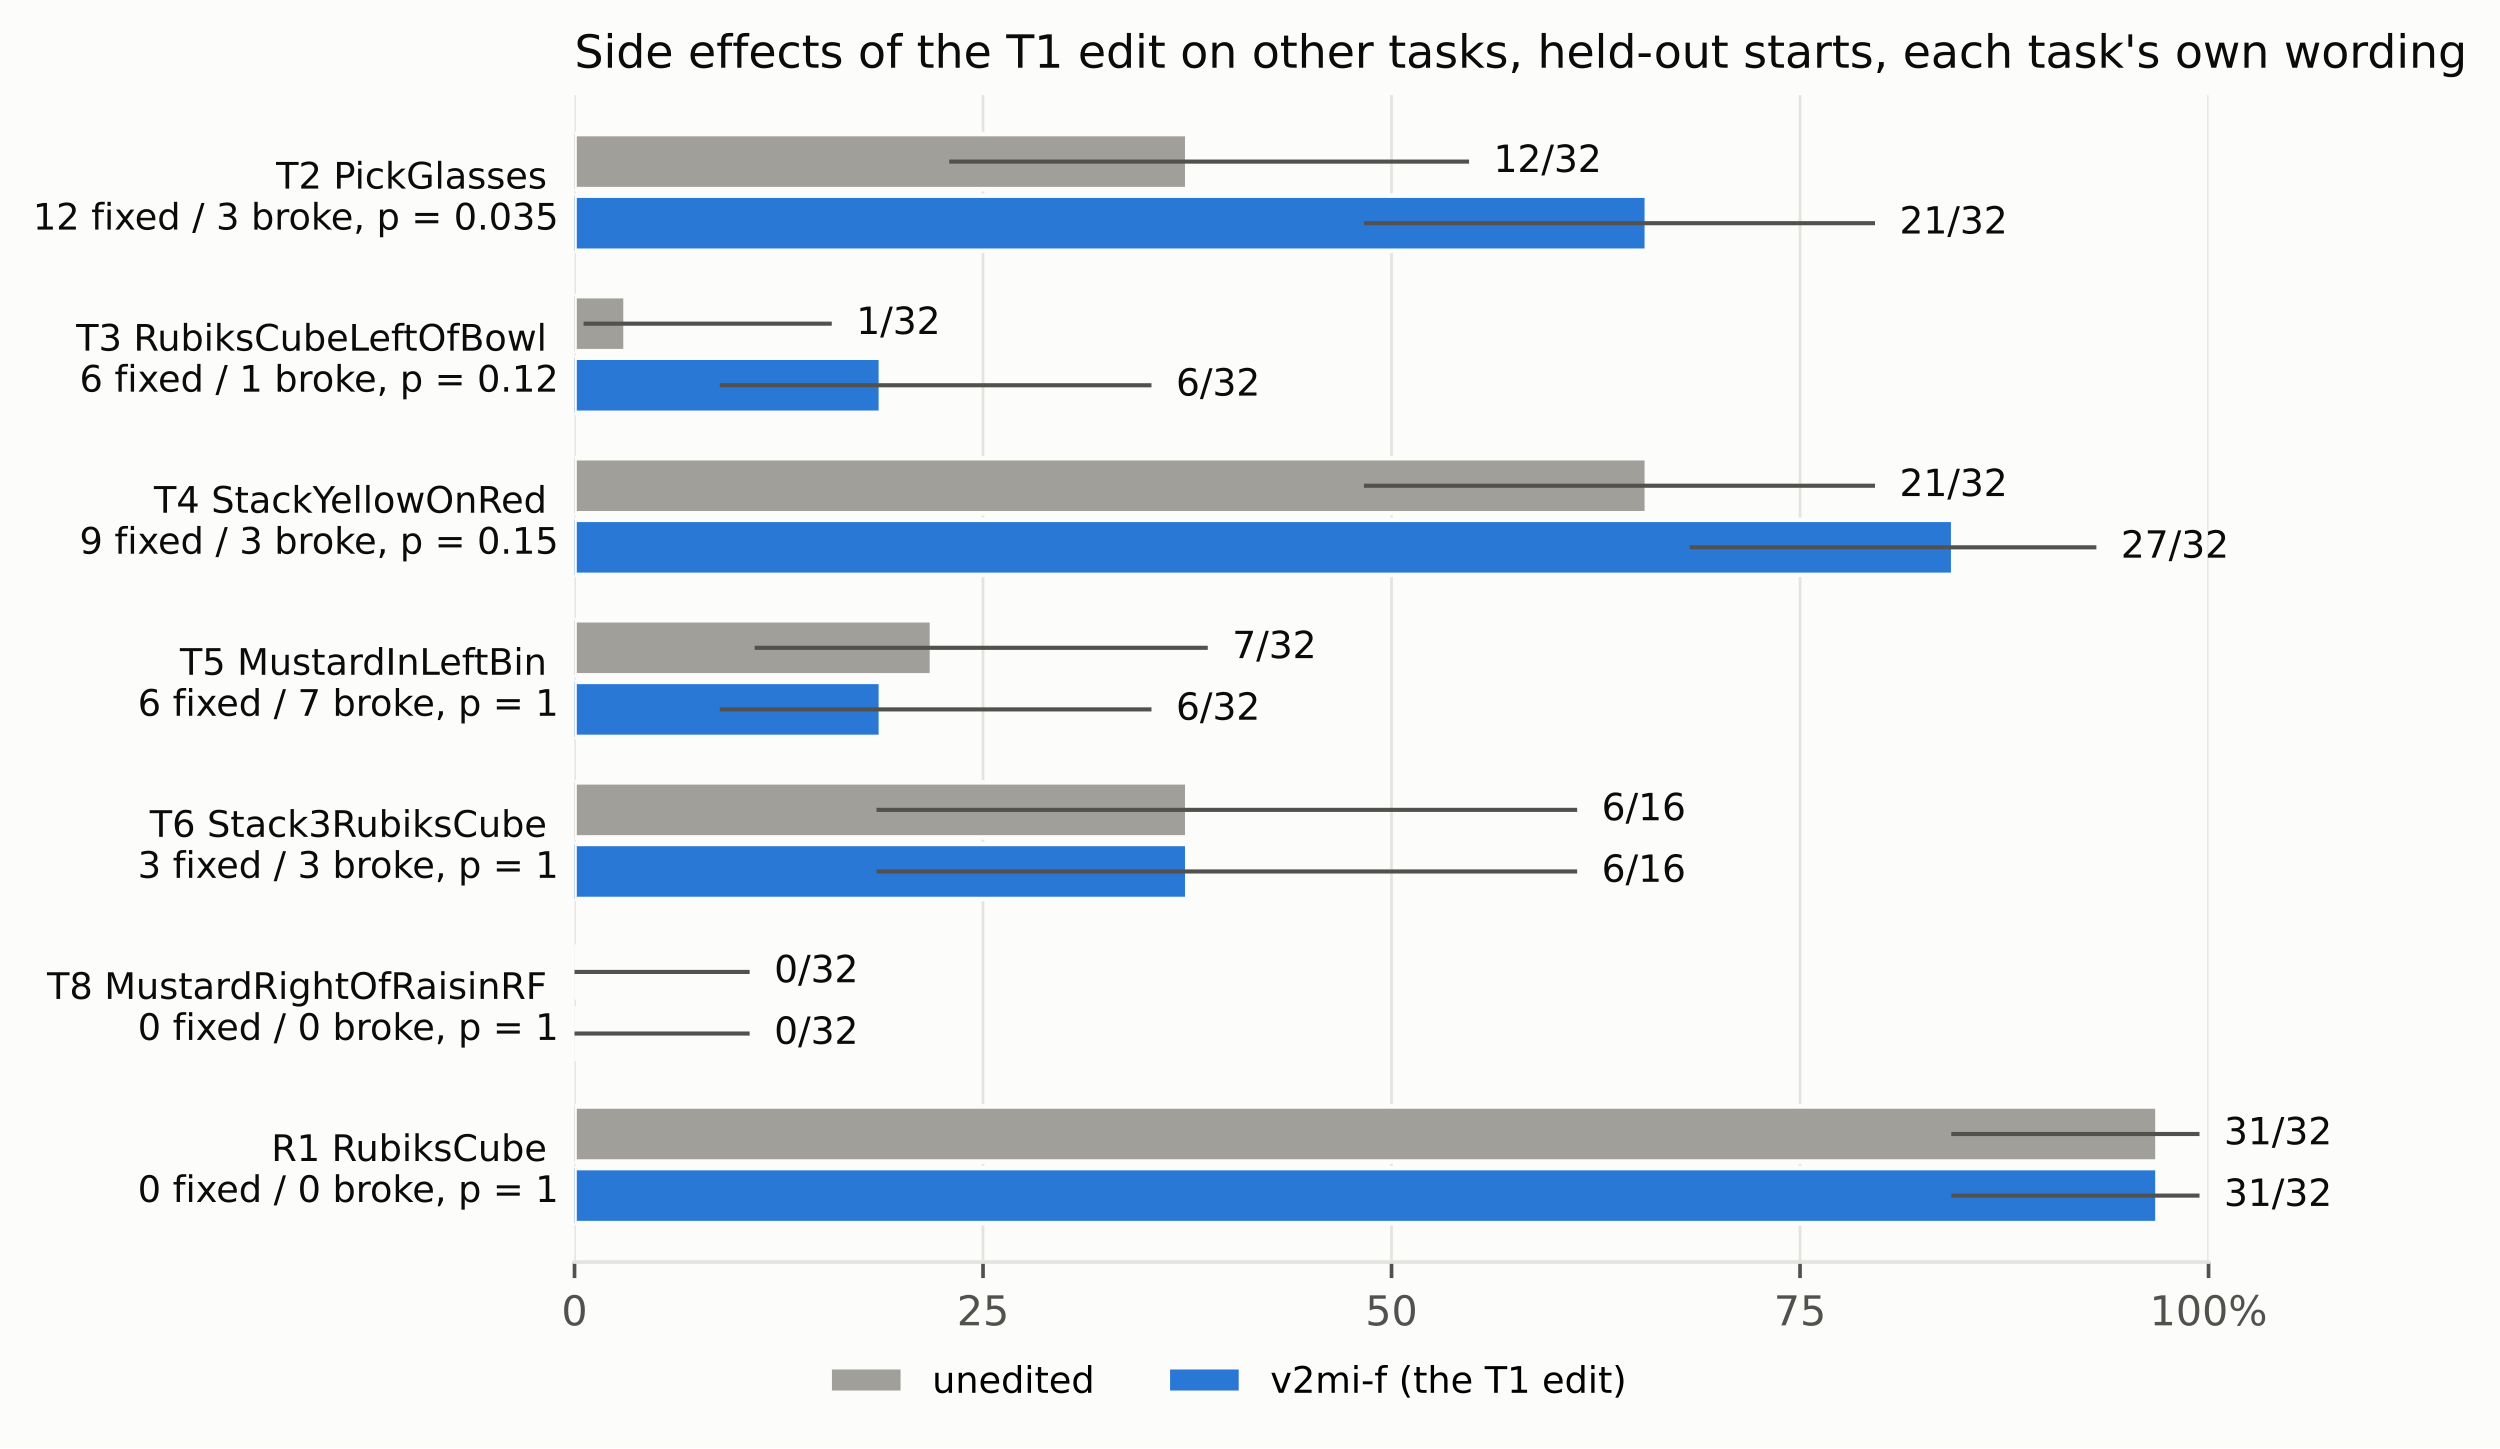
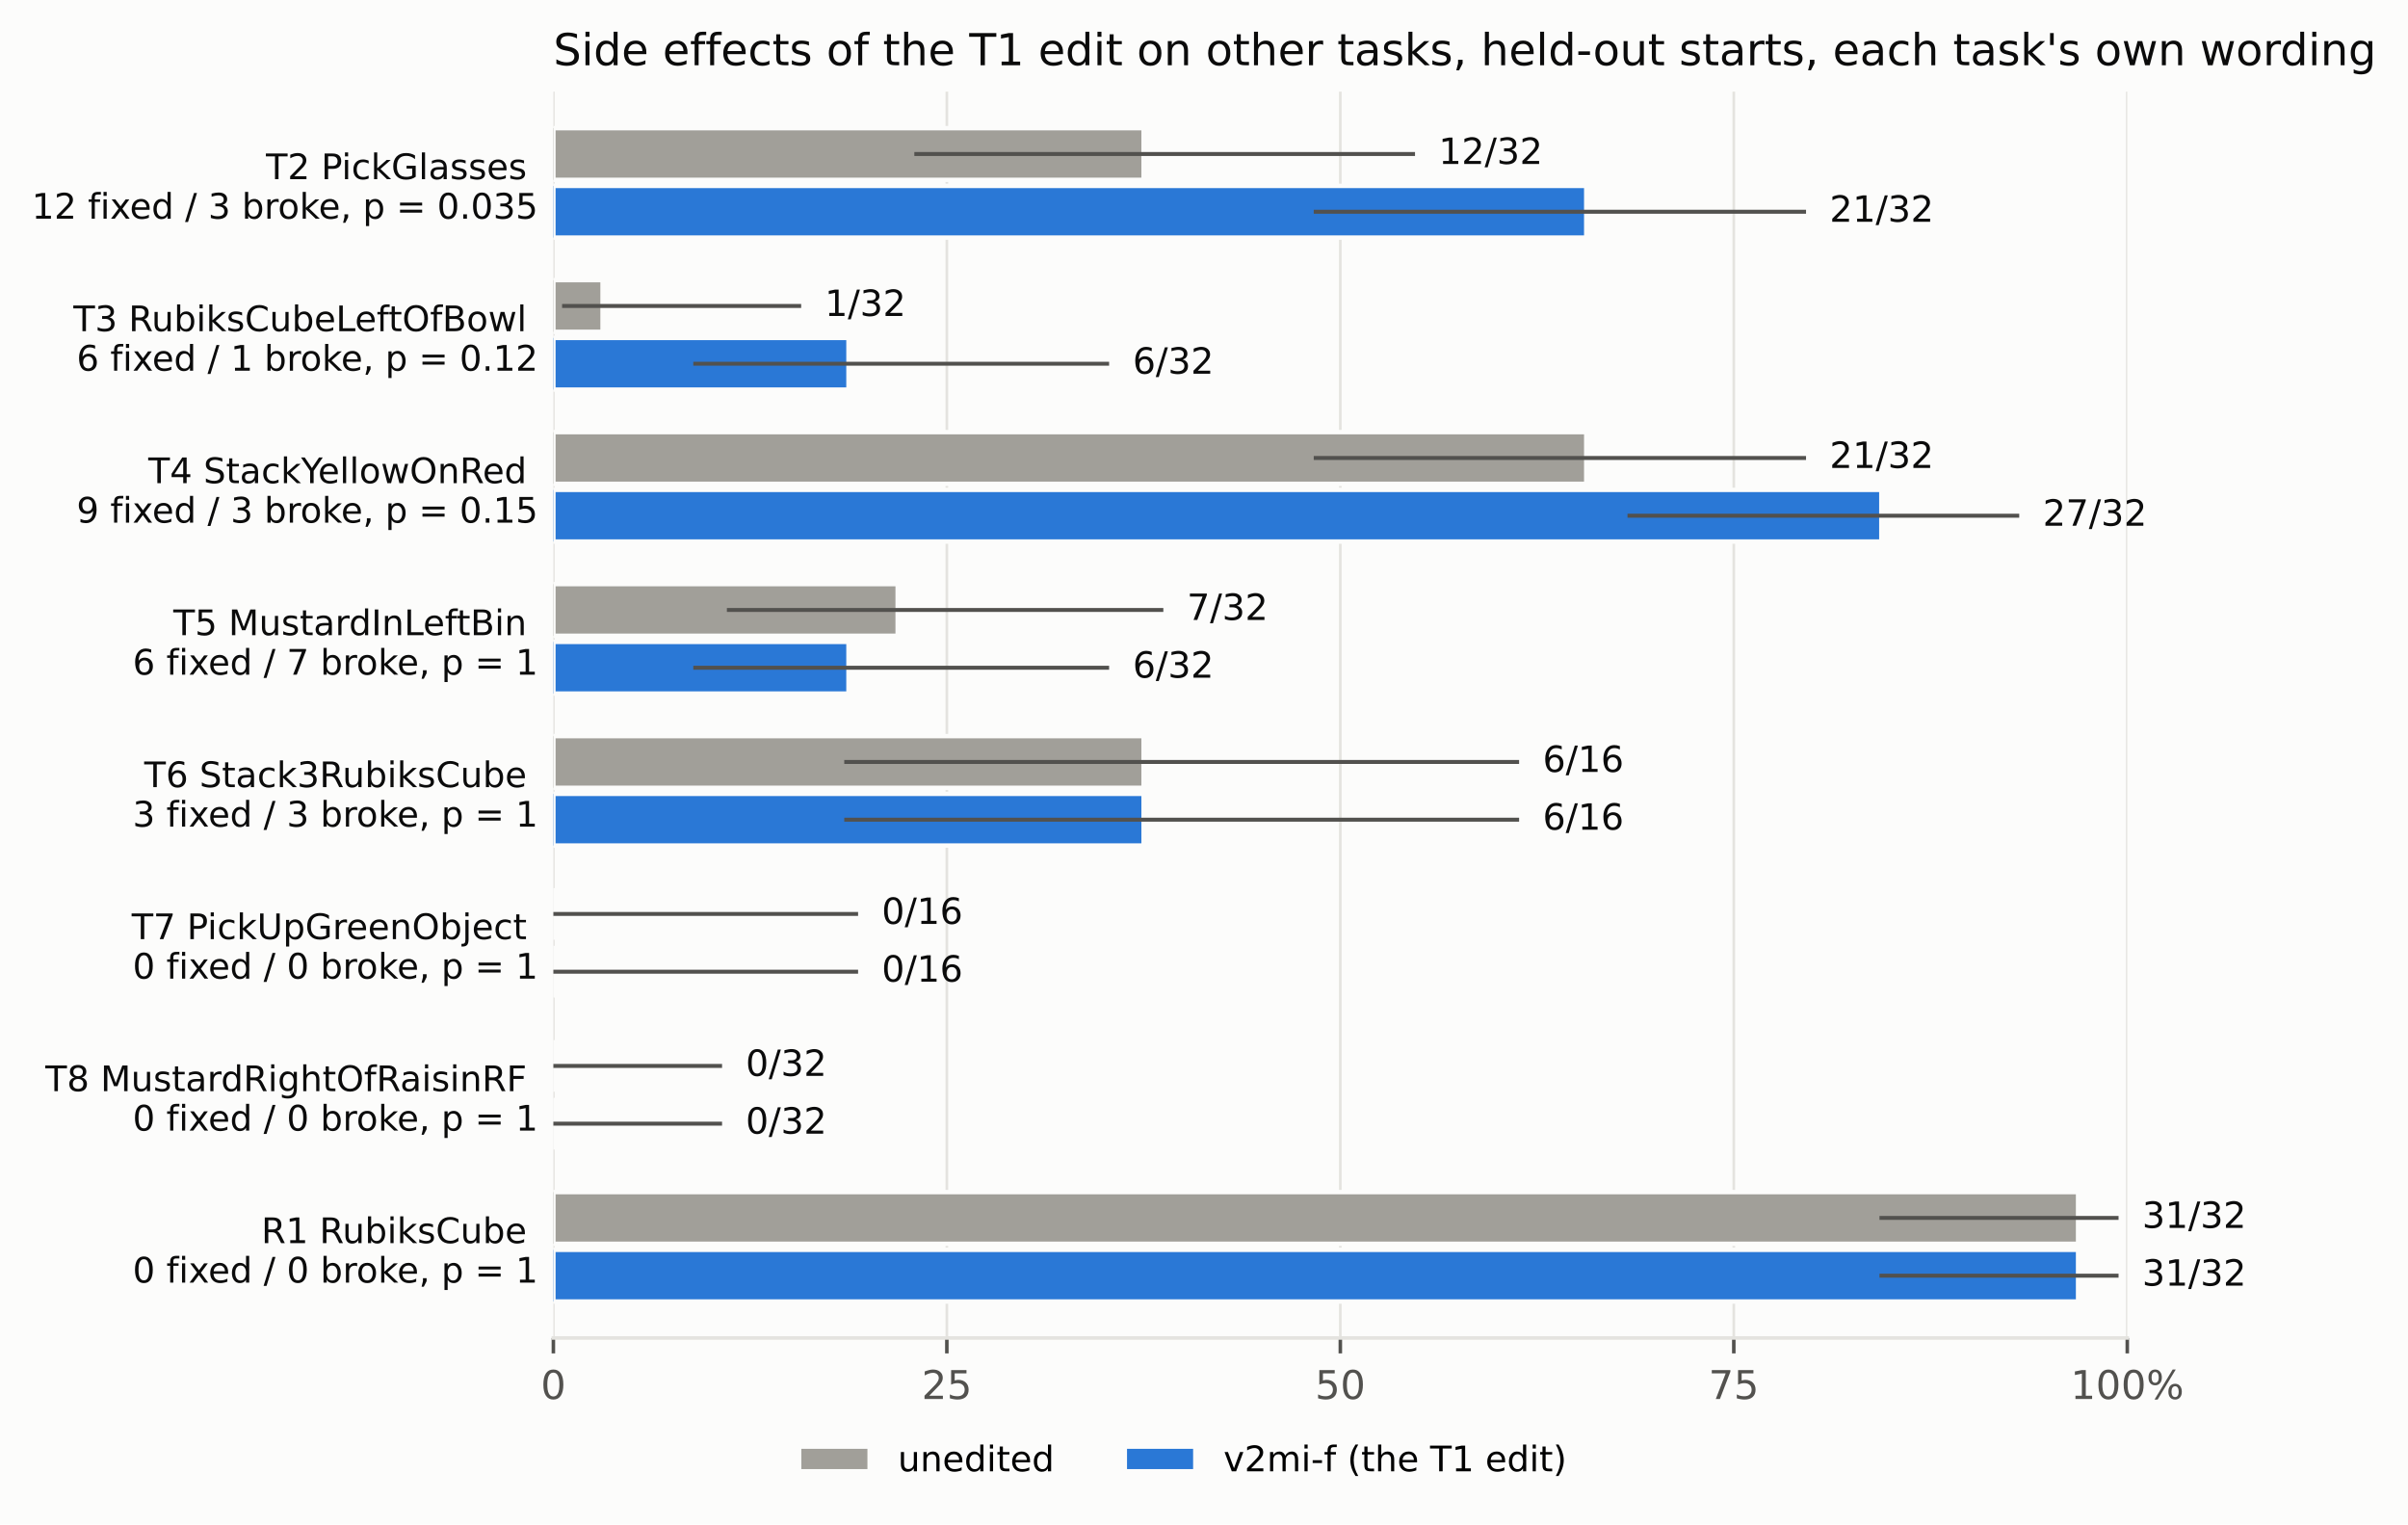
- <svg xmlns="http://www.w3.org/2000/svg" xmlns:xlink="http://www.w3.org/1999/xlink" width="546.381pt" height="316.466pt" viewBox="0 0 546.381 316.466" version="1.1">
+ <svg xmlns="http://www.w3.org/2000/svg" xmlns:xlink="http://www.w3.org/1999/xlink" width="546.381pt" height="345.85pt" viewBox="0 0 546.381 345.85" version="1.1">
  <defs>
    <style type="text/css">*{stroke-linejoin: round; stroke-linecap: butt}</style>
  </defs>
  <g id="figure_1">
    <g id="patch_1">
-       <path d="M 0 316.466  L 546.381 316.466  L 546.381 0  L 0 0  z " style="fill: #fcfcfb" />
+       <path d="M 0 345.85  L 546.381 345.85  L 546.381 0  L 0 0  z " style="fill: #fcfcfb" />
    </g>
    <g id="axes_1">
      <g id="patch_2">
-         <path d="M 125.562 275.822  L 482.683 275.822  L 482.683 20.798  L 125.562 20.798  z " style="fill: #fcfcfb" />
+         <path d="M 125.562 303.542  L 482.683 303.542  L 482.683 20.798  L 125.562 20.798  z " style="fill: #fcfcfb" />
      </g>
      <g id="matplotlib.axis_1">
        <g id="xtick_1">
          <g id="line2d_1">
-             <path d="M 125.562 275.822  L 125.562 20.798  " clip-path="url(#p1eb3148f15)" style="fill: none; stroke: #e4e3df; stroke-width: 0.6; stroke-linecap: square" />
+             <path d="M 125.562 303.542  L 125.562 20.798  " clip-path="url(#pb91e92bc85)" style="fill: none; stroke: #e4e3df; stroke-width: 0.6; stroke-linecap: square" />
          </g>
          <g id="line2d_2">
            <defs>
-               <path id="mda7a847061" d="M 0 0  L 0 3.5  " style="stroke: #52514e; stroke-width: 0.8" />
+               <path id="m18c46b52cd" d="M 0 0  L 0 3.5  " style="stroke: #52514e; stroke-width: 0.8" />
            </defs>
            <g>
-               <use xlink:href="#mda7a847061" x="125.562" y="275.822" style="fill: #52514e; stroke: #52514e; stroke-width: 0.8" />
+               <use xlink:href="#m18c46b52cd" x="125.562" y="303.542" style="fill: #52514e; stroke: #52514e; stroke-width: 0.8" />
            </g>
          </g>
          <g id="text_1">
-             <text style="font-size: 9px; font-family: 'DejaVu Sans'; text-anchor: middle; fill: #52514e" x="125.562" y="289.661" transform="rotate(-0 125.5625 289.661)">0</text>
+             <text style="font-size: 9px; font-family: 'DejaVu Sans'; text-anchor: middle; fill: #52514e" x="125.562" y="317.381" transform="rotate(-0 125.5625 317.381)">0</text>
          </g>
        </g>
        <g id="xtick_2">
          <g id="line2d_3">
-             <path d="M 214.843 275.822  L 214.843 20.798  " clip-path="url(#p1eb3148f15)" style="fill: none; stroke: #e4e3df; stroke-width: 0.6; stroke-linecap: square" />
+             <path d="M 214.843 303.542  L 214.843 20.798  " clip-path="url(#pb91e92bc85)" style="fill: none; stroke: #e4e3df; stroke-width: 0.6; stroke-linecap: square" />
          </g>
          <g id="line2d_4">
            <g>
-               <use xlink:href="#mda7a847061" x="214.843" y="275.822" style="fill: #52514e; stroke: #52514e; stroke-width: 0.8" />
+               <use xlink:href="#m18c46b52cd" x="214.843" y="303.542" style="fill: #52514e; stroke: #52514e; stroke-width: 0.8" />
            </g>
          </g>
          <g id="text_2">
-             <text style="font-size: 9px; font-family: 'DejaVu Sans'; text-anchor: middle; fill: #52514e" x="214.843" y="289.661" transform="rotate(-0 214.8425 289.661)">25</text>
+             <text style="font-size: 9px; font-family: 'DejaVu Sans'; text-anchor: middle; fill: #52514e" x="214.843" y="317.381" transform="rotate(-0 214.8425 317.381)">25</text>
          </g>
        </g>
        <g id="xtick_3">
          <g id="line2d_5">
-             <path d="M 304.123 275.822  L 304.123 20.798  " clip-path="url(#p1eb3148f15)" style="fill: none; stroke: #e4e3df; stroke-width: 0.6; stroke-linecap: square" />
+             <path d="M 304.123 303.542  L 304.123 20.798  " clip-path="url(#pb91e92bc85)" style="fill: none; stroke: #e4e3df; stroke-width: 0.6; stroke-linecap: square" />
          </g>
          <g id="line2d_6">
            <g>
-               <use xlink:href="#mda7a847061" x="304.123" y="275.822" style="fill: #52514e; stroke: #52514e; stroke-width: 0.8" />
+               <use xlink:href="#m18c46b52cd" x="304.123" y="303.542" style="fill: #52514e; stroke: #52514e; stroke-width: 0.8" />
            </g>
          </g>
          <g id="text_3">
-             <text style="font-size: 9px; font-family: 'DejaVu Sans'; text-anchor: middle; fill: #52514e" x="304.123" y="289.661" transform="rotate(-0 304.1225 289.661)">50</text>
+             <text style="font-size: 9px; font-family: 'DejaVu Sans'; text-anchor: middle; fill: #52514e" x="304.123" y="317.381" transform="rotate(-0 304.1225 317.381)">50</text>
          </g>
        </g>
        <g id="xtick_4">
          <g id="line2d_7">
-             <path d="M 393.402 275.822  L 393.402 20.798  " clip-path="url(#p1eb3148f15)" style="fill: none; stroke: #e4e3df; stroke-width: 0.6; stroke-linecap: square" />
+             <path d="M 393.402 303.542  L 393.402 20.798  " clip-path="url(#pb91e92bc85)" style="fill: none; stroke: #e4e3df; stroke-width: 0.6; stroke-linecap: square" />
          </g>
          <g id="line2d_8">
            <g>
-               <use xlink:href="#mda7a847061" x="393.402" y="275.822" style="fill: #52514e; stroke: #52514e; stroke-width: 0.8" />
+               <use xlink:href="#m18c46b52cd" x="393.402" y="303.542" style="fill: #52514e; stroke: #52514e; stroke-width: 0.8" />
            </g>
          </g>
          <g id="text_4">
-             <text style="font-size: 9px; font-family: 'DejaVu Sans'; text-anchor: middle; fill: #52514e" x="393.402" y="289.661" transform="rotate(-0 393.4025 289.661)">75</text>
+             <text style="font-size: 9px; font-family: 'DejaVu Sans'; text-anchor: middle; fill: #52514e" x="393.402" y="317.381" transform="rotate(-0 393.4025 317.381)">75</text>
          </g>
        </g>
        <g id="xtick_5">
          <g id="line2d_9">
-             <path d="M 482.683 275.822  L 482.683 20.798  " clip-path="url(#p1eb3148f15)" style="fill: none; stroke: #e4e3df; stroke-width: 0.6; stroke-linecap: square" />
+             <path d="M 482.683 303.542  L 482.683 20.798  " clip-path="url(#pb91e92bc85)" style="fill: none; stroke: #e4e3df; stroke-width: 0.6; stroke-linecap: square" />
          </g>
          <g id="line2d_10">
            <g>
-               <use xlink:href="#mda7a847061" x="482.683" y="275.822" style="fill: #52514e; stroke: #52514e; stroke-width: 0.8" />
+               <use xlink:href="#m18c46b52cd" x="482.683" y="303.542" style="fill: #52514e; stroke: #52514e; stroke-width: 0.8" />
            </g>
          </g>
          <g id="text_5">
-             <text style="font-size: 9px; font-family: 'DejaVu Sans'; text-anchor: middle; fill: #52514e" x="482.683" y="289.661" transform="rotate(-0 482.6825 289.661)">100%</text>
+             <text style="font-size: 9px; font-family: 'DejaVu Sans'; text-anchor: middle; fill: #52514e" x="482.683" y="317.381" transform="rotate(-0 482.6825 317.381)">100%</text>
          </g>
        </g>
      </g>
      <g id="matplotlib.axis_2">
        <g id="ytick_1">
          <g id="line2d_11" />
          <g id="text_6">
-             <text style="font-size: 8px; font-family: 'DejaVu Sans'; fill: #0b0b0b" transform="translate(60.355 41.21856)">T2  PickGlasses</text>
-             <text style="font-size: 8px; font-family: 'DejaVu Sans'; fill: #0b0b0b" transform="translate(7.2 50.17681)">12 fixed / 3 broke, p = 0.035</text>
+             <text style="font-size: 8px; font-family: 'DejaVu Sans'; fill: #0b0b0b" transform="translate(60.355 40.65515)">T2  PickGlasses</text>
+             <text style="font-size: 8px; font-family: 'DejaVu Sans'; fill: #0b0b0b" transform="translate(7.2 49.6134)">12 fixed / 3 broke, p = 0.035</text>
          </g>
        </g>
        <g id="ytick_2">
          <g id="line2d_12" />
          <g id="text_7">
-             <text style="font-size: 8px; font-family: 'DejaVu Sans'; fill: #0b0b0b" transform="translate(16.65875 76.63856)">T3  RubiksCubeLeftOfBowl</text>
-             <text style="font-size: 8px; font-family: 'DejaVu Sans'; fill: #0b0b0b" transform="translate(17.38 85.59681)">6 fixed / 1 broke, p = 0.12</text>
+             <text style="font-size: 8px; font-family: 'DejaVu Sans'; fill: #0b0b0b" transform="translate(16.65875 75.13612)">T3  RubiksCubeLeftOfBowl</text>
+             <text style="font-size: 8px; font-family: 'DejaVu Sans'; fill: #0b0b0b" transform="translate(17.38 84.09437)">6 fixed / 1 broke, p = 0.12</text>
          </g>
        </g>
        <g id="ytick_3">
          <g id="line2d_13" />
          <g id="text_8">
-             <text style="font-size: 8px; font-family: 'DejaVu Sans'; fill: #0b0b0b" transform="translate(33.65375 112.0586)">T4  StackYellowOnRed</text>
-             <text style="font-size: 8px; font-family: 'DejaVu Sans'; fill: #0b0b0b" transform="translate(17.38 121.0168)">9 fixed / 3 broke, p = 0.15</text>
+             <text style="font-size: 8px; font-family: 'DejaVu Sans'; fill: #0b0b0b" transform="translate(33.65375 109.6171)">T4  StackYellowOnRed</text>
+             <text style="font-size: 8px; font-family: 'DejaVu Sans'; fill: #0b0b0b" transform="translate(17.38 118.5753)">9 fixed / 3 broke, p = 0.15</text>
          </g>
        </g>
        <g id="ytick_4">
          <g id="line2d_14" />
          <g id="text_9">
-             <text style="font-size: 8px; font-family: 'DejaVu Sans'; fill: #0b0b0b" transform="translate(39.33125 147.4786)">T5  MustardInLeftBin</text>
-             <text style="font-size: 8px; font-family: 'DejaVu Sans'; fill: #0b0b0b" transform="translate(30.1025 156.4368)">6 fixed / 7 broke, p = 1</text>
+             <text style="font-size: 8px; font-family: 'DejaVu Sans'; fill: #0b0b0b" transform="translate(39.33125 144.0981)">T5  MustardInLeftBin</text>
+             <text style="font-size: 8px; font-family: 'DejaVu Sans'; fill: #0b0b0b" transform="translate(30.1025 153.0563)">6 fixed / 7 broke, p = 1</text>
          </g>
        </g>
        <g id="ytick_5">
          <g id="line2d_15" />
          <g id="text_10">
-             <text style="font-size: 8px; font-family: 'DejaVu Sans'; fill: #0b0b0b" transform="translate(32.735 182.8986)">T6  Stack3RubiksCube</text>
-             <text style="font-size: 8px; font-family: 'DejaVu Sans'; fill: #0b0b0b" transform="translate(30.1025 191.8568)">3 fixed / 3 broke, p = 1</text>
+             <text style="font-size: 8px; font-family: 'DejaVu Sans'; fill: #0b0b0b" transform="translate(32.735 178.579)">T6  Stack3RubiksCube</text>
+             <text style="font-size: 8px; font-family: 'DejaVu Sans'; fill: #0b0b0b" transform="translate(30.1025 187.5373)">3 fixed / 3 broke, p = 1</text>
          </g>
        </g>
        <g id="ytick_6">
          <g id="line2d_16" />
          <g id="text_11">
-             <text style="font-size: 8px; font-family: 'DejaVu Sans'; fill: #0b0b0b" transform="translate(10.29125 218.3186)">T8  MustardRightOfRaisinRF</text>
-             <text style="font-size: 8px; font-family: 'DejaVu Sans'; fill: #0b0b0b" transform="translate(30.1025 227.2768)">0 fixed / 0 broke, p = 1</text>
+             <text style="font-size: 8px; font-family: 'DejaVu Sans'; fill: #0b0b0b" transform="translate(29.89125 213.06)">T7  PickUpGreenObject</text>
+             <text style="font-size: 8px; font-family: 'DejaVu Sans'; fill: #0b0b0b" transform="translate(30.1025 222.0183)">0 fixed / 0 broke, p = 1</text>
          </g>
        </g>
        <g id="ytick_7">
          <g id="line2d_17" />
          <g id="text_12">
-             <text style="font-size: 8px; font-family: 'DejaVu Sans'; fill: #0b0b0b" transform="translate(59.30125 253.7386)">R1  RubiksCube</text>
-             <text style="font-size: 8px; font-family: 'DejaVu Sans'; fill: #0b0b0b" transform="translate(30.1025 262.6968)">0 fixed / 0 broke, p = 1</text>
+             <text style="font-size: 8px; font-family: 'DejaVu Sans'; fill: #0b0b0b" transform="translate(10.29125 247.541)">T8  MustardRightOfRaisinRF</text>
+             <text style="font-size: 8px; font-family: 'DejaVu Sans'; fill: #0b0b0b" transform="translate(30.1025 256.4993)">0 fixed / 0 broke, p = 1</text>
+           </g>
+         </g>
+         <g id="ytick_8">
+           <g id="line2d_18" />
+           <g id="text_13">
+             <text style="font-size: 8px; font-family: 'DejaVu Sans'; fill: #0b0b0b" transform="translate(59.30125 282.022)">R1  RubiksCube</text>
+             <text style="font-size: 8px; font-family: 'DejaVu Sans'; fill: #0b0b0b" transform="translate(30.1025 290.9802)">0 fixed / 0 broke, p = 1</text>
          </g>
        </g>
      </g>
      <g id="patch_3">
-         <path d="M 125.562 29.299  L 259.483 29.299  L 259.483 41.342  L 125.562 41.342  z " clip-path="url(#p1eb3148f15)" style="fill: #a19f99; stroke: #fcfcfb; stroke-linejoin: miter" />
+         <path d="M 125.562 29.074  L 259.483 29.074  L 259.483 40.797  L 125.562 40.797  z " clip-path="url(#pb91e92bc85)" style="fill: #a19f99; stroke: #fcfcfb; stroke-linejoin: miter" />
      </g>
      <g id="patch_4">
-         <path d="M 125.562 42.759  L 359.923 42.759  L 359.923 54.802  L 125.562 54.802  z " clip-path="url(#p1eb3148f15)" style="fill: #2a78d6; stroke: #fcfcfb; stroke-linejoin: miter" />
+         <path d="M 125.562 42.177  L 359.923 42.177  L 359.923 53.9  L 125.562 53.9  z " clip-path="url(#pb91e92bc85)" style="fill: #2a78d6; stroke: #fcfcfb; stroke-linejoin: miter" />
      </g>
      <g id="patch_5">
-         <path d="M 125.562 64.719  L 136.722 64.719  L 136.722 76.762  L 125.562 76.762  z " clip-path="url(#p1eb3148f15)" style="fill: #a19f99; stroke: #fcfcfb; stroke-linejoin: miter" />
+         <path d="M 125.562 63.555  L 136.722 63.555  L 136.722 75.278  L 125.562 75.278  z " clip-path="url(#pb91e92bc85)" style="fill: #a19f99; stroke: #fcfcfb; stroke-linejoin: miter" />
      </g>
      <g id="patch_6">
-         <path d="M 125.562 78.179  L 192.523 78.179  L 192.523 90.222  L 125.562 90.222  z " clip-path="url(#p1eb3148f15)" style="fill: #2a78d6; stroke: #fcfcfb; stroke-linejoin: miter" />
+         <path d="M 125.562 76.658  L 192.523 76.658  L 192.523 88.381  L 125.562 88.381  z " clip-path="url(#pb91e92bc85)" style="fill: #2a78d6; stroke: #fcfcfb; stroke-linejoin: miter" />
      </g>
      <g id="patch_7">
-         <path d="M 125.562 100.139  L 359.923 100.139  L 359.923 112.182  L 125.562 112.182  z " clip-path="url(#p1eb3148f15)" style="fill: #a19f99; stroke: #fcfcfb; stroke-linejoin: miter" />
+         <path d="M 125.562 98.036  L 359.923 98.036  L 359.923 109.759  L 125.562 109.759  z " clip-path="url(#pb91e92bc85)" style="fill: #a19f99; stroke: #fcfcfb; stroke-linejoin: miter" />
      </g>
      <g id="patch_8">
-         <path d="M 125.562 113.599  L 426.882 113.599  L 426.882 125.642  L 125.562 125.642  z " clip-path="url(#p1eb3148f15)" style="fill: #2a78d6; stroke: #fcfcfb; stroke-linejoin: miter" />
+         <path d="M 125.562 111.139  L 426.882 111.139  L 426.882 122.862  L 125.562 122.862  z " clip-path="url(#pb91e92bc85)" style="fill: #2a78d6; stroke: #fcfcfb; stroke-linejoin: miter" />
      </g>
      <g id="patch_9">
-         <path d="M 125.562 135.559  L 203.683 135.559  L 203.683 147.602  L 125.562 147.602  z " clip-path="url(#p1eb3148f15)" style="fill: #a19f99; stroke: #fcfcfb; stroke-linejoin: miter" />
+         <path d="M 125.562 132.517  L 203.683 132.517  L 203.683 144.24  L 125.562 144.24  z " clip-path="url(#pb91e92bc85)" style="fill: #a19f99; stroke: #fcfcfb; stroke-linejoin: miter" />
      </g>
      <g id="patch_10">
-         <path d="M 125.562 149.019  L 192.523 149.019  L 192.523 161.062  L 125.562 161.062  z " clip-path="url(#p1eb3148f15)" style="fill: #2a78d6; stroke: #fcfcfb; stroke-linejoin: miter" />
+         <path d="M 125.562 145.62  L 192.523 145.62  L 192.523 157.343  L 125.562 157.343  z " clip-path="url(#pb91e92bc85)" style="fill: #2a78d6; stroke: #fcfcfb; stroke-linejoin: miter" />
      </g>
      <g id="patch_11">
-         <path d="M 125.562 170.979  L 259.483 170.979  L 259.483 183.022  L 125.562 183.022  z " clip-path="url(#p1eb3148f15)" style="fill: #a19f99; stroke: #fcfcfb; stroke-linejoin: miter" />
+         <path d="M 125.562 166.998  L 259.483 166.998  L 259.483 178.721  L 125.562 178.721  z " clip-path="url(#pb91e92bc85)" style="fill: #a19f99; stroke: #fcfcfb; stroke-linejoin: miter" />
      </g>
      <g id="patch_12">
-         <path d="M 125.562 184.439  L 259.483 184.439  L 259.483 196.482  L 125.562 196.482  z " clip-path="url(#p1eb3148f15)" style="fill: #2a78d6; stroke: #fcfcfb; stroke-linejoin: miter" />
+         <path d="M 125.562 180.101  L 259.483 180.101  L 259.483 191.824  L 125.562 191.824  z " clip-path="url(#pb91e92bc85)" style="fill: #2a78d6; stroke: #fcfcfb; stroke-linejoin: miter" />
      </g>
      <g id="patch_13">
-         <path d="M 125.562 206.399  L 125.562 206.399  L 125.562 218.442  L 125.562 218.442  z " clip-path="url(#p1eb3148f15)" style="fill: #a19f99; stroke: #fcfcfb; stroke-linejoin: miter" />
+         <path d="M 125.562 201.479  L 125.562 201.479  L 125.562 213.202  L 125.562 213.202  z " clip-path="url(#pb91e92bc85)" style="fill: #a19f99; stroke: #fcfcfb; stroke-linejoin: miter" />
      </g>
      <g id="patch_14">
-         <path d="M 125.562 219.859  L 125.562 219.859  L 125.562 231.902  L 125.562 231.902  z " clip-path="url(#p1eb3148f15)" style="fill: #2a78d6; stroke: #fcfcfb; stroke-linejoin: miter" />
+         <path d="M 125.562 214.582  L 125.562 214.582  L 125.562 226.305  L 125.562 226.305  z " clip-path="url(#pb91e92bc85)" style="fill: #2a78d6; stroke: #fcfcfb; stroke-linejoin: miter" />
      </g>
      <g id="patch_15">
-         <path d="M 125.562 241.819  L 471.522 241.819  L 471.522 253.862  L 125.562 253.862  z " clip-path="url(#p1eb3148f15)" style="fill: #a19f99; stroke: #fcfcfb; stroke-linejoin: miter" />
+         <path d="M 125.562 235.96  L 125.562 235.96  L 125.562 247.683  L 125.562 247.683  z " clip-path="url(#pb91e92bc85)" style="fill: #a19f99; stroke: #fcfcfb; stroke-linejoin: miter" />
      </g>
      <g id="patch_16">
-         <path d="M 125.562 255.279  L 471.522 255.279  L 471.522 267.322  L 125.562 267.322  z " clip-path="url(#p1eb3148f15)" style="fill: #2a78d6; stroke: #fcfcfb; stroke-linejoin: miter" />
-       </g>
-       <g id="line2d_18">
-         <path d="M 207.464 35.321  L 321.07 35.321  " clip-path="url(#p1eb3148f15)" style="fill: none; stroke: #52514e; stroke-width: 0.9" />
+         <path d="M 125.562 249.062  L 125.562 249.062  L 125.562 260.786  L 125.562 260.786  z " clip-path="url(#pb91e92bc85)" style="fill: #2a78d6; stroke: #fcfcfb; stroke-linejoin: miter" />
+       </g>
+       <g id="patch_17">
+         <path d="M 125.562 270.441  L 471.522 270.441  L 471.522 282.164  L 125.562 282.164  z " clip-path="url(#pb91e92bc85)" style="fill: #a19f99; stroke: #fcfcfb; stroke-linejoin: miter" />
+       </g>
+       <g id="patch_18">
+         <path d="M 125.562 283.543  L 471.522 283.543  L 471.522 295.267  L 125.562 295.267  z " clip-path="url(#pb91e92bc85)" style="fill: #2a78d6; stroke: #fcfcfb; stroke-linejoin: miter" />
      </g>
      <g id="line2d_19">
-         <path d="M 298.091 48.78  L 409.793 48.78  " clip-path="url(#p1eb3148f15)" style="fill: none; stroke: #52514e; stroke-width: 0.9" />
+         <path d="M 207.464 34.936  L 321.07 34.936  " clip-path="url(#pb91e92bc85)" style="fill: none; stroke: #52514e; stroke-width: 0.9" />
      </g>
      <g id="line2d_20">
-         <path d="M 127.54 70.741  L 181.788 70.741  " clip-path="url(#p1eb3148f15)" style="fill: none; stroke: #52514e; stroke-width: 0.9" />
+         <path d="M 298.091 48.038  L 409.793 48.038  " clip-path="url(#pb91e92bc85)" style="fill: none; stroke: #52514e; stroke-width: 0.9" />
      </g>
      <g id="line2d_21">
-         <path d="M 157.309 84.2  L 251.659 84.2  " clip-path="url(#p1eb3148f15)" style="fill: none; stroke: #52514e; stroke-width: 0.9" />
+         <path d="M 127.54 69.417  L 181.788 69.417  " clip-path="url(#pb91e92bc85)" style="fill: none; stroke: #52514e; stroke-width: 0.9" />
      </g>
      <g id="line2d_22">
-         <path d="M 298.091 106.161  L 409.793 106.161  " clip-path="url(#p1eb3148f15)" style="fill: none; stroke: #52514e; stroke-width: 0.9" />
+         <path d="M 157.309 82.519  L 251.659 82.519  " clip-path="url(#pb91e92bc85)" style="fill: none; stroke: #52514e; stroke-width: 0.9" />
      </g>
      <g id="line2d_23">
-         <path d="M 369.282 119.62  L 458.168 119.62  " clip-path="url(#p1eb3148f15)" style="fill: none; stroke: #52514e; stroke-width: 0.9" />
+         <path d="M 298.091 103.898  L 409.793 103.898  " clip-path="url(#pb91e92bc85)" style="fill: none; stroke: #52514e; stroke-width: 0.9" />
      </g>
      <g id="line2d_24">
-         <path d="M 164.931 141.581  L 263.964 141.581  " clip-path="url(#p1eb3148f15)" style="fill: none; stroke: #52514e; stroke-width: 0.9" />
+         <path d="M 369.282 117  L 458.168 117  " clip-path="url(#pb91e92bc85)" style="fill: none; stroke: #52514e; stroke-width: 0.9" />
      </g>
      <g id="line2d_25">
-         <path d="M 157.309 155.04  L 251.659 155.04  " clip-path="url(#p1eb3148f15)" style="fill: none; stroke: #52514e; stroke-width: 0.9" />
+         <path d="M 164.931 138.379  L 263.964 138.379  " clip-path="url(#pb91e92bc85)" style="fill: none; stroke: #52514e; stroke-width: 0.9" />
      </g>
      <g id="line2d_26">
-         <path d="M 191.563 177.001  L 344.688 177.001  " clip-path="url(#p1eb3148f15)" style="fill: none; stroke: #52514e; stroke-width: 0.9" />
+         <path d="M 157.309 151.481  L 251.659 151.481  " clip-path="url(#pb91e92bc85)" style="fill: none; stroke: #52514e; stroke-width: 0.9" />
      </g>
      <g id="line2d_27">
-         <path d="M 191.563 190.46  L 344.688 190.46  " clip-path="url(#p1eb3148f15)" style="fill: none; stroke: #52514e; stroke-width: 0.9" />
+         <path d="M 191.563 172.86  L 344.688 172.86  " clip-path="url(#pb91e92bc85)" style="fill: none; stroke: #52514e; stroke-width: 0.9" />
      </g>
      <g id="line2d_28">
-         <path d="M 125.562 212.421  L 163.838 212.421  " clip-path="url(#p1eb3148f15)" style="fill: none; stroke: #52514e; stroke-width: 0.9" />
+         <path d="M 191.563 185.962  L 344.688 185.962  " clip-path="url(#pb91e92bc85)" style="fill: none; stroke: #52514e; stroke-width: 0.9" />
      </g>
      <g id="line2d_29">
-         <path d="M 125.562 225.88  L 163.838 225.88  " clip-path="url(#p1eb3148f15)" style="fill: none; stroke: #52514e; stroke-width: 0.9" />
+         <path d="M 125.562 207.341  L 194.704 207.341  " clip-path="url(#pb91e92bc85)" style="fill: none; stroke: #52514e; stroke-width: 0.9" />
      </g>
      <g id="line2d_30">
-         <path d="M 426.457 247.841  L 480.705 247.841  " clip-path="url(#p1eb3148f15)" style="fill: none; stroke: #52514e; stroke-width: 0.9" />
+         <path d="M 125.562 220.443  L 194.704 220.443  " clip-path="url(#pb91e92bc85)" style="fill: none; stroke: #52514e; stroke-width: 0.9" />
      </g>
      <g id="line2d_31">
-         <path d="M 426.457 261.3  L 480.705 261.3  " clip-path="url(#p1eb3148f15)" style="fill: none; stroke: #52514e; stroke-width: 0.9" />
-       </g>
-       <g id="patch_17">
-         <path d="M 125.562 275.822  L 482.683 275.822  " style="fill: none; stroke: #e4e3df; stroke-width: 0.8; stroke-linejoin: miter; stroke-linecap: square" />
-       </g>
-       <g id="text_13">
-         <text style="font-size: 8.2px; font-family: 'DejaVu Sans'; text-anchor: start; fill: #0b0b0b" x="326.427" y="37.583" transform="rotate(-0 326.4268 37.58333)">12/32</text>
+         <path d="M 125.562 241.821  L 163.838 241.821  " clip-path="url(#pb91e92bc85)" style="fill: none; stroke: #52514e; stroke-width: 0.9" />
+       </g>
+       <g id="line2d_32">
+         <path d="M 125.562 254.924  L 163.838 254.924  " clip-path="url(#pb91e92bc85)" style="fill: none; stroke: #52514e; stroke-width: 0.9" />
+       </g>
+       <g id="line2d_33">
+         <path d="M 426.457 276.302  L 480.705 276.302  " clip-path="url(#pb91e92bc85)" style="fill: none; stroke: #52514e; stroke-width: 0.9" />
+       </g>
+       <g id="line2d_34">
+         <path d="M 426.457 289.405  L 480.705 289.405  " clip-path="url(#pb91e92bc85)" style="fill: none; stroke: #52514e; stroke-width: 0.9" />
+       </g>
+       <g id="patch_19">
+         <path d="M 125.562 303.542  L 482.683 303.542  " style="fill: none; stroke: #e4e3df; stroke-width: 0.8; stroke-linejoin: miter; stroke-linecap: square" />
      </g>
      <g id="text_14">
-         <text style="font-size: 8.2px; font-family: 'DejaVu Sans'; text-anchor: start; fill: #0b0b0b" x="415.15" y="51.043" transform="rotate(-0 415.1495 51.04292)">21/32</text>
+         <text style="font-size: 8.2px; font-family: 'DejaVu Sans'; text-anchor: start; fill: #0b0b0b" x="326.427" y="37.198" transform="rotate(-0 326.4268 37.19832)">12/32</text>
      </g>
      <g id="text_15">
-         <text style="font-size: 8.2px; font-family: 'DejaVu Sans'; text-anchor: start; fill: #0b0b0b" x="187.145" y="73.003" transform="rotate(-0 187.1452 73.00333)">1/32</text>
+         <text style="font-size: 8.2px; font-family: 'DejaVu Sans'; text-anchor: start; fill: #0b0b0b" x="415.15" y="50.301" transform="rotate(-0 415.1495 50.3011)">21/32</text>
      </g>
      <g id="text_16">
-         <text style="font-size: 8.2px; font-family: 'DejaVu Sans'; text-anchor: start; fill: #0b0b0b" x="257.015" y="86.463" transform="rotate(-0 257.0154 86.46292)">6/32</text>
+         <text style="font-size: 8.2px; font-family: 'DejaVu Sans'; text-anchor: start; fill: #0b0b0b" x="187.145" y="71.679" transform="rotate(-0 187.1452 71.6793)">1/32</text>
      </g>
      <g id="text_17">
-         <text style="font-size: 8.2px; font-family: 'DejaVu Sans'; text-anchor: start; fill: #0b0b0b" x="415.15" y="108.423" transform="rotate(-0 415.1495 108.4233)">21/32</text>
+         <text style="font-size: 8.2px; font-family: 'DejaVu Sans'; text-anchor: start; fill: #0b0b0b" x="257.015" y="84.782" transform="rotate(-0 257.0154 84.78207)">6/32</text>
      </g>
      <g id="text_18">
-         <text style="font-size: 8.2px; font-family: 'DejaVu Sans'; text-anchor: start; fill: #0b0b0b" x="463.525" y="121.883" transform="rotate(-0 463.5251 121.8829)">27/32</text>
+         <text style="font-size: 8.2px; font-family: 'DejaVu Sans'; text-anchor: start; fill: #0b0b0b" x="415.15" y="106.16" transform="rotate(-0 415.1495 106.1603)">21/32</text>
      </g>
      <g id="text_19">
-         <text style="font-size: 8.2px; font-family: 'DejaVu Sans'; text-anchor: start; fill: #0b0b0b" x="269.321" y="143.843" transform="rotate(-0 269.3211 143.8433)">7/32</text>
+         <text style="font-size: 8.2px; font-family: 'DejaVu Sans'; text-anchor: start; fill: #0b0b0b" x="463.525" y="119.263" transform="rotate(-0 463.5251 119.263)">27/32</text>
      </g>
      <g id="text_20">
-         <text style="font-size: 8.2px; font-family: 'DejaVu Sans'; text-anchor: start; fill: #0b0b0b" x="257.015" y="157.303" transform="rotate(-0 257.0154 157.3029)">6/32</text>
+         <text style="font-size: 8.2px; font-family: 'DejaVu Sans'; text-anchor: start; fill: #0b0b0b" x="269.321" y="140.641" transform="rotate(-0 269.3211 140.6413)">7/32</text>
      </g>
      <g id="text_21">
-         <text style="font-size: 8.2px; font-family: 'DejaVu Sans'; text-anchor: start; fill: #0b0b0b" x="350.044" y="179.263" transform="rotate(-0 350.0444 179.2633)">6/16</text>
+         <text style="font-size: 8.2px; font-family: 'DejaVu Sans'; text-anchor: start; fill: #0b0b0b" x="257.015" y="153.744" transform="rotate(-0 257.0154 153.744)">6/32</text>
      </g>
      <g id="text_22">
-         <text style="font-size: 8.2px; font-family: 'DejaVu Sans'; text-anchor: start; fill: #0b0b0b" x="350.044" y="192.723" transform="rotate(-0 350.0444 192.7229)">6/16</text>
+         <text style="font-size: 8.2px; font-family: 'DejaVu Sans'; text-anchor: start; fill: #0b0b0b" x="350.044" y="175.122" transform="rotate(-0 350.0444 175.1222)">6/16</text>
      </g>
      <g id="text_23">
-         <text style="font-size: 8.2px; font-family: 'DejaVu Sans'; text-anchor: start; fill: #0b0b0b" x="169.195" y="214.683" transform="rotate(-0 169.1951 214.6833)">0/32</text>
+         <text style="font-size: 8.2px; font-family: 'DejaVu Sans'; text-anchor: start; fill: #0b0b0b" x="350.044" y="188.225" transform="rotate(-0 350.0444 188.225)">6/16</text>
      </g>
      <g id="text_24">
-         <text style="font-size: 8.2px; font-family: 'DejaVu Sans'; text-anchor: start; fill: #0b0b0b" x="169.195" y="228.143" transform="rotate(-0 169.1951 228.1429)">0/32</text>
+         <text style="font-size: 8.2px; font-family: 'DejaVu Sans'; text-anchor: start; fill: #0b0b0b" x="200.06" y="209.603" transform="rotate(-0 200.0605 209.6032)">0/16</text>
      </g>
      <g id="text_25">
-         <text style="font-size: 8.2px; font-family: 'DejaVu Sans'; text-anchor: start; fill: #0b0b0b" x="486.062" y="250.103" transform="rotate(-0 486.0616 250.1033)">31/32</text>
+         <text style="font-size: 8.2px; font-family: 'DejaVu Sans'; text-anchor: start; fill: #0b0b0b" x="200.06" y="222.706" transform="rotate(-0 200.0605 222.706)">0/16</text>
      </g>
      <g id="text_26">
-         <text style="font-size: 8.2px; font-family: 'DejaVu Sans'; text-anchor: start; fill: #0b0b0b" x="486.062" y="263.563" transform="rotate(-0 486.0616 263.5629)">31/32</text>
+         <text style="font-size: 8.2px; font-family: 'DejaVu Sans'; text-anchor: start; fill: #0b0b0b" x="169.195" y="244.084" transform="rotate(-0 169.1951 244.0842)">0/32</text>
      </g>
      <g id="text_27">
+         <text style="font-size: 8.2px; font-family: 'DejaVu Sans'; text-anchor: start; fill: #0b0b0b" x="169.195" y="257.187" transform="rotate(-0 169.1951 257.1869)">0/32</text>
+       </g>
+       <g id="text_28">
+         <text style="font-size: 8.2px; font-family: 'DejaVu Sans'; text-anchor: start; fill: #0b0b0b" x="486.062" y="278.565" transform="rotate(-0 486.0616 278.5652)">31/32</text>
+       </g>
+       <g id="text_29">
+         <text style="font-size: 8.2px; font-family: 'DejaVu Sans'; text-anchor: start; fill: #0b0b0b" x="486.062" y="291.668" transform="rotate(-0 486.0616 291.6679)">31/32</text>
+       </g>
+       <g id="text_30">
        <text style="font-size: 10px; font-family: 'DejaVu Sans'; text-anchor: start; fill: #0b0b0b" x="125.562" y="14.798" transform="rotate(-0 125.5625 14.79844)">Side effects of the T1 edit on other tasks, held-out starts, each task's own wording</text>
      </g>
      <g id="legend_1">
-         <g id="patch_18">
-           <path d="M 181.321 304.403  L 197.321 304.403  L 197.321 298.803  L 181.321 298.803  z " style="fill: #a19f99; stroke: #fcfcfb; stroke-linejoin: miter" />
-         </g>
-         <g id="text_28">
-           <text style="font-size: 8px; font-family: 'DejaVu Sans'; text-anchor: start" x="203.721" y="304.403" transform="rotate(-0 203.7211 304.4026)">unedited</text>
-         </g>
-         <g id="patch_19">
-           <path d="M 255.222 304.403  L 271.222 304.403  L 271.222 298.803  L 255.222 298.803  z " style="fill: #2a78d6; stroke: #fcfcfb; stroke-linejoin: miter" />
-         </g>
-         <g id="text_29">
-           <text style="font-size: 8px; font-family: 'DejaVu Sans'; text-anchor: start" x="277.622" y="304.403" transform="rotate(-0 277.6224 304.4026)">v2mi-f (the T1 edit)</text>
+         <g id="patch_20">
+           <path d="M 181.321 333.786  L 197.321 333.786  L 197.321 328.186  L 181.321 328.186  z " style="fill: #a19f99; stroke: #fcfcfb; stroke-linejoin: miter" />
+         </g>
+         <g id="text_31">
+           <text style="font-size: 8px; font-family: 'DejaVu Sans'; text-anchor: start" x="203.721" y="333.786" transform="rotate(-0 203.7211 333.7858)">unedited</text>
+         </g>
+         <g id="patch_21">
+           <path d="M 255.222 333.786  L 271.222 333.786  L 271.222 328.186  L 255.222 328.186  z " style="fill: #2a78d6; stroke: #fcfcfb; stroke-linejoin: miter" />
+         </g>
+         <g id="text_32">
+           <text style="font-size: 8px; font-family: 'DejaVu Sans'; text-anchor: start" x="277.622" y="333.786" transform="rotate(-0 277.6224 333.7858)">v2mi-f (the T1 edit)</text>
        </g>
      </g>
    </g>
  </g>
  <defs>
-     <clipPath id="p1eb3148f15">
-       <rect x="125.562" y="20.798" width="357.12" height="255.024" />
+     <clipPath id="pb91e92bc85">
+       <rect x="125.562" y="20.798" width="357.12" height="282.744" />
    </clipPath>
  </defs>
</svg>
